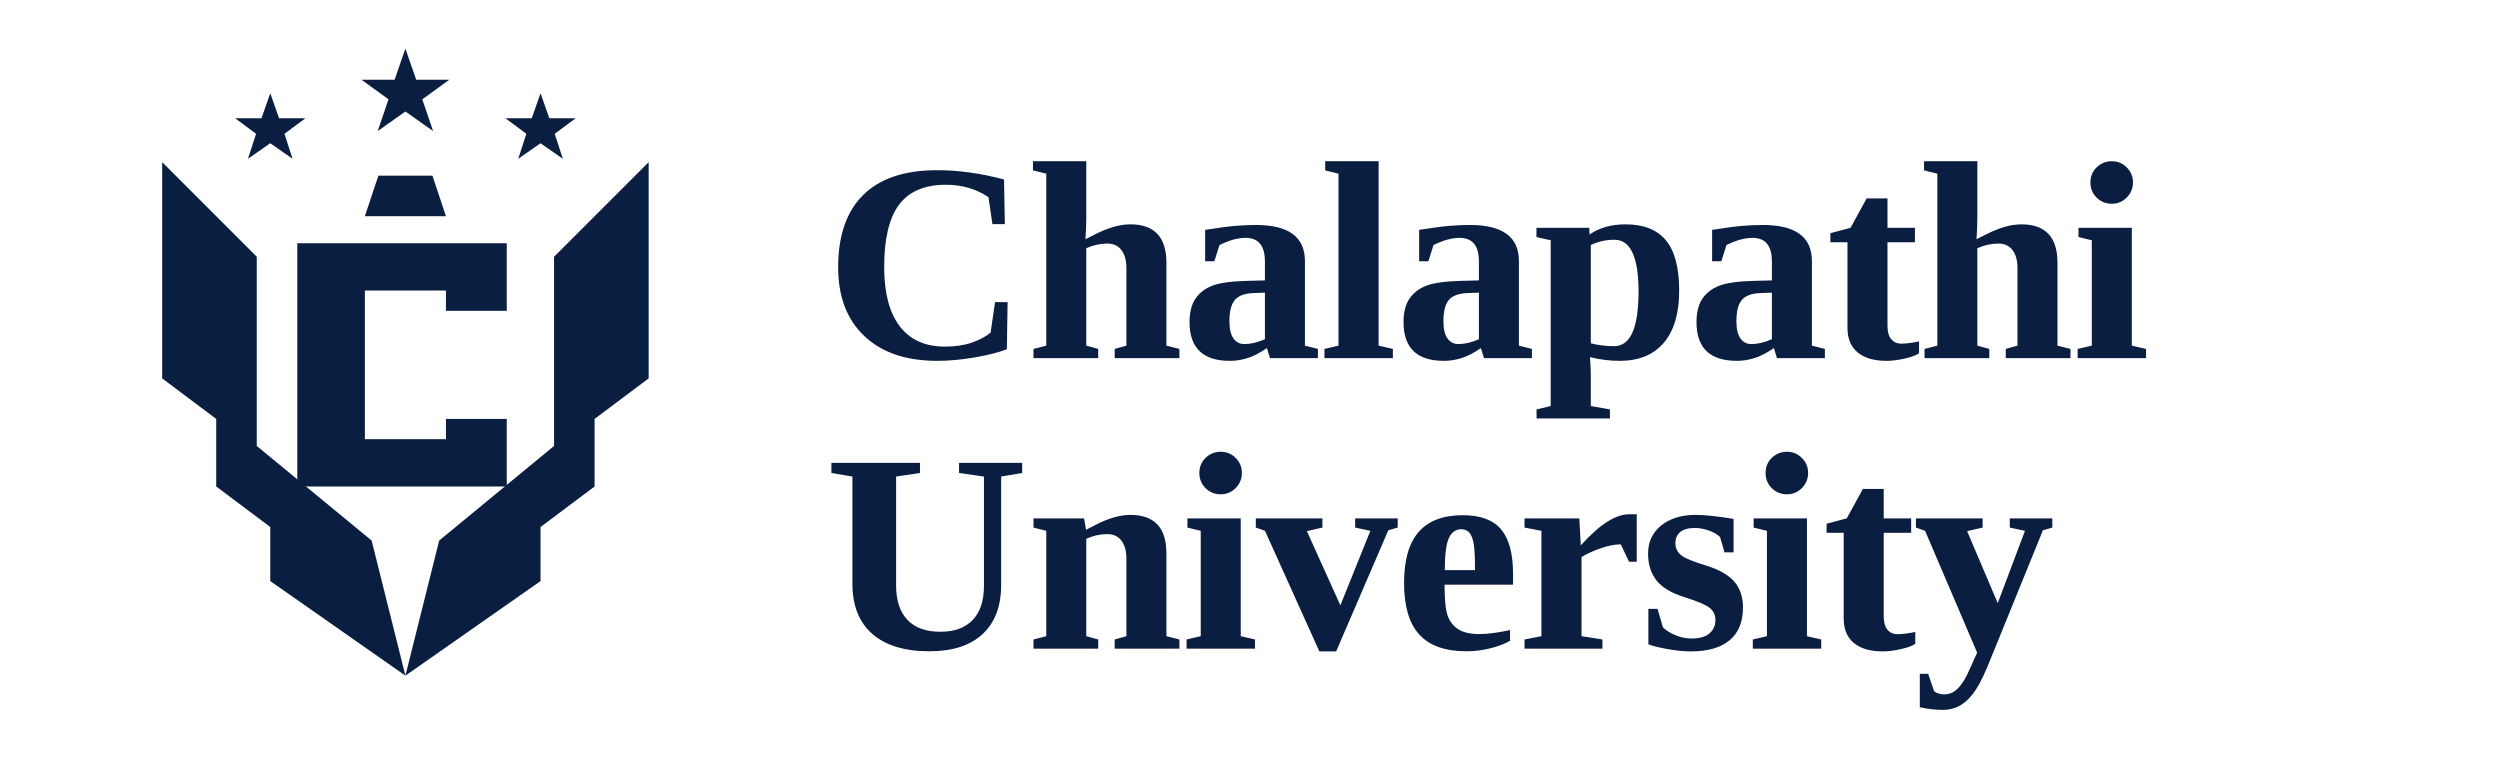
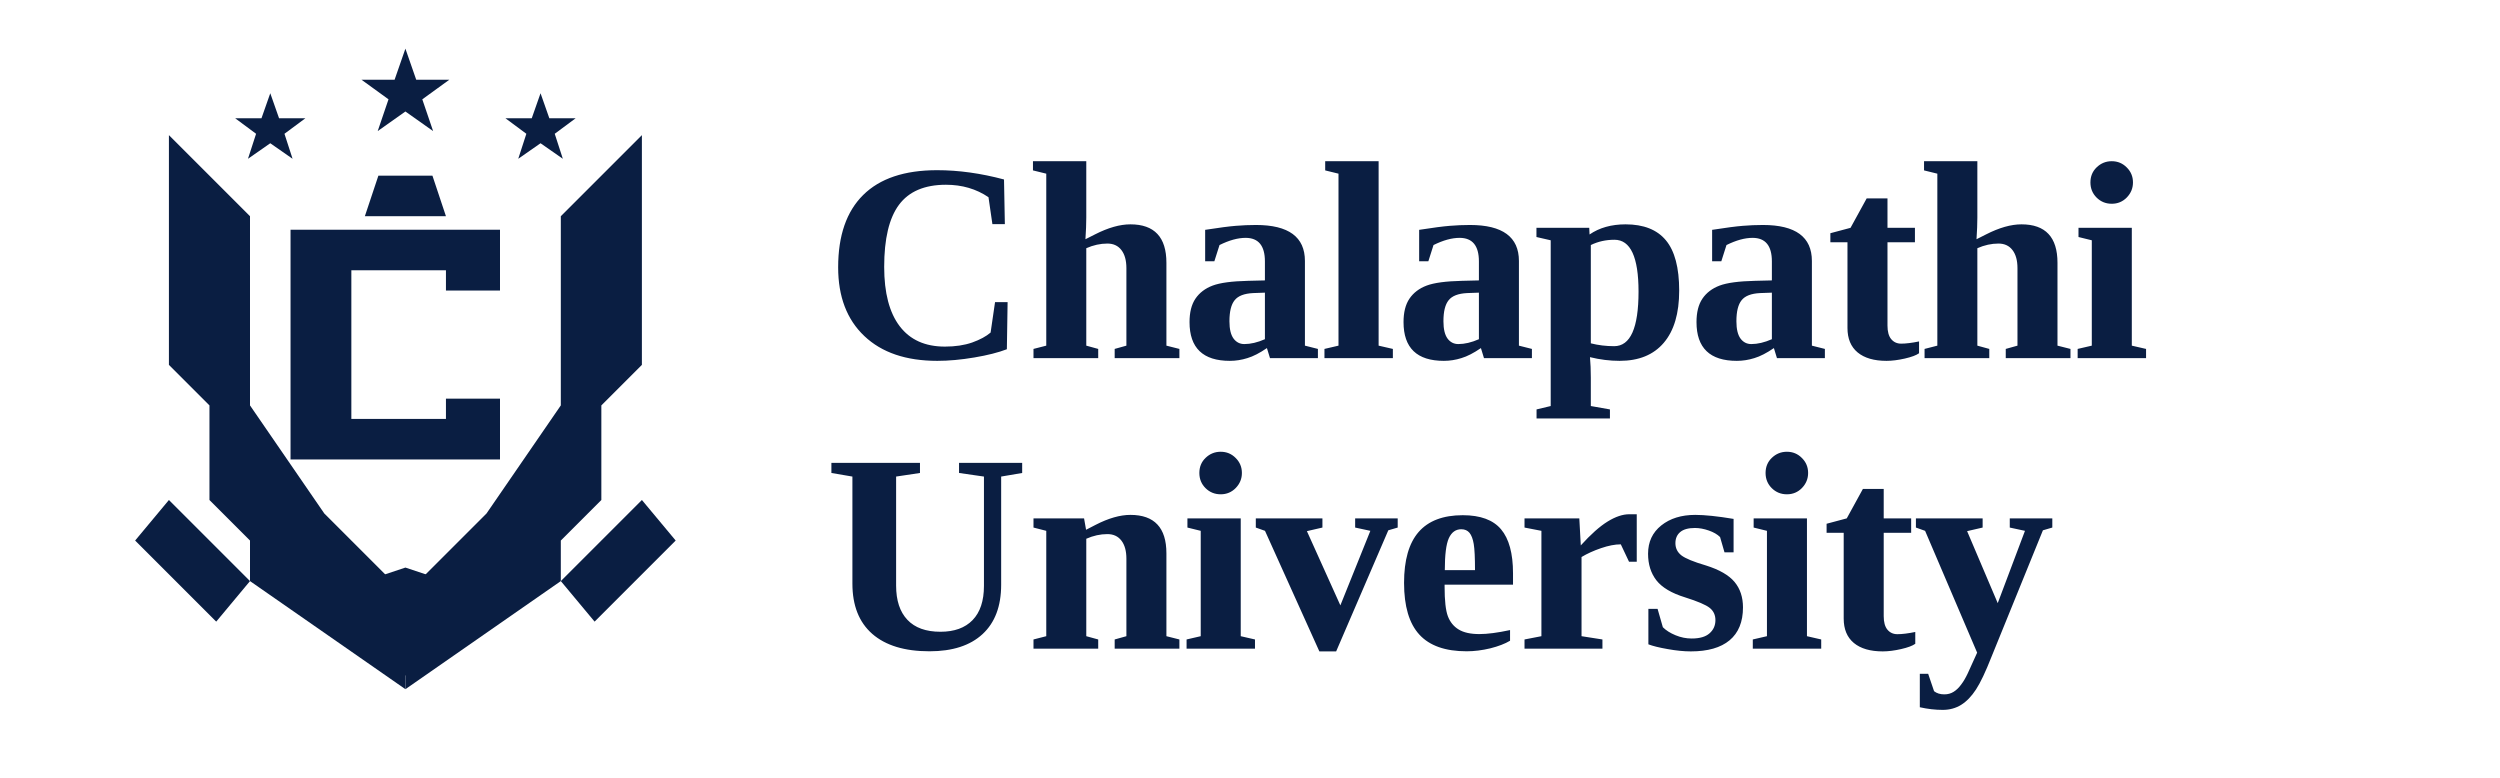
<svg xmlns="http://www.w3.org/2000/svg" viewBox="0 0 370 115" width="100%" height="100%" fill="none">
  <g fill="#0A1E42">
    <path d="M 40 13.8 L 41.3 17.5 L 45.2 17.5 L 42.1 19.8 L 43.3 23.5 L 40 21.2 L 36.7 23.5 L 37.9 19.8 L 34.8 17.5 L 38.7 17.5 Z" />
    <path d="M 60 7.2 L 61.6 11.8 L 66.5 11.8 L 62.5 14.7 L 64.1 19.4 L 60 16.5 L 55.9 19.4 L 57.5 14.7 L 53.5 11.8 L 58.4 11.8 Z" />
    <path d="M 80 13.8 L 81.3 17.5 L 85.2 17.5 L 82.1 19.8 L 83.3 23.5 L 80 21.2 L 76.7 23.5 L 77.9 19.8 L 74.8 17.5 L 78.7 17.5 Z" />
-     <path d="M 24 24 L 24 56 L 32 62 L 32 72 L 40 78 L 40 86 L 60 100 L 55 80 L 38 66 L 38 38 Z" />
-     <path d="M 96 24 L 96 56 L 88 62 L 88 72 L 80 78 L 80 86 L 60 100 L 65 80 L 82 66 L 82 38 Z" />
+     <path d="M 25 20 L 25 54 L 31 60 L 31 74 L 37 80 L 37 86 L 60 102 L 60 88 L 48 76 L 37 60 L 37 32 Z" />
+     <path d="M 95 20 L 95 54 L 89 60 L 89 74 L 83 80 L 83 86 L 60 102 L 60 88 L 72 76 L 83 60 L 83 32 Z" />
+     <path d="M 25 74 L 20 80 L 32 92 L 37 86 Z" />
+     <path d="M 95 74 L 100 80 L 88 92 L 83 86 Z" />
+     <path d="M 48 88 L 60 100 L 72 88 L 60 84 Z" />
    <path d="M 56 26 L 64 26 L 66 32 L 54 32 Z" />
-     <path d="M 44 36 L 75 36 L 75 46 L 66 46 L 66 43 L 54 43 L 54 65 L 66 65 L 66 62 L 75 62 L 75 72 L 44 72 Z" />
+     <path d="M 43 34 L 74 34 L 74 43 L 66 43 L 66 40 L 52 40 L 52 62 L 66 62 L 66 59 L 74 59 L 74 68 L 43 68 Z" />
    <text x="122" y="53" font-family="Georgia, 'Times New Roman', Times, serif" font-size="42" font-weight="700" letter-spacing="-0.5">Chalapathi</text>
    <text x="122" y="96" font-family="Georgia, 'Times New Roman', Times, serif" font-size="42" font-weight="700" letter-spacing="-0.5">University</text>
  </g>
</svg>
